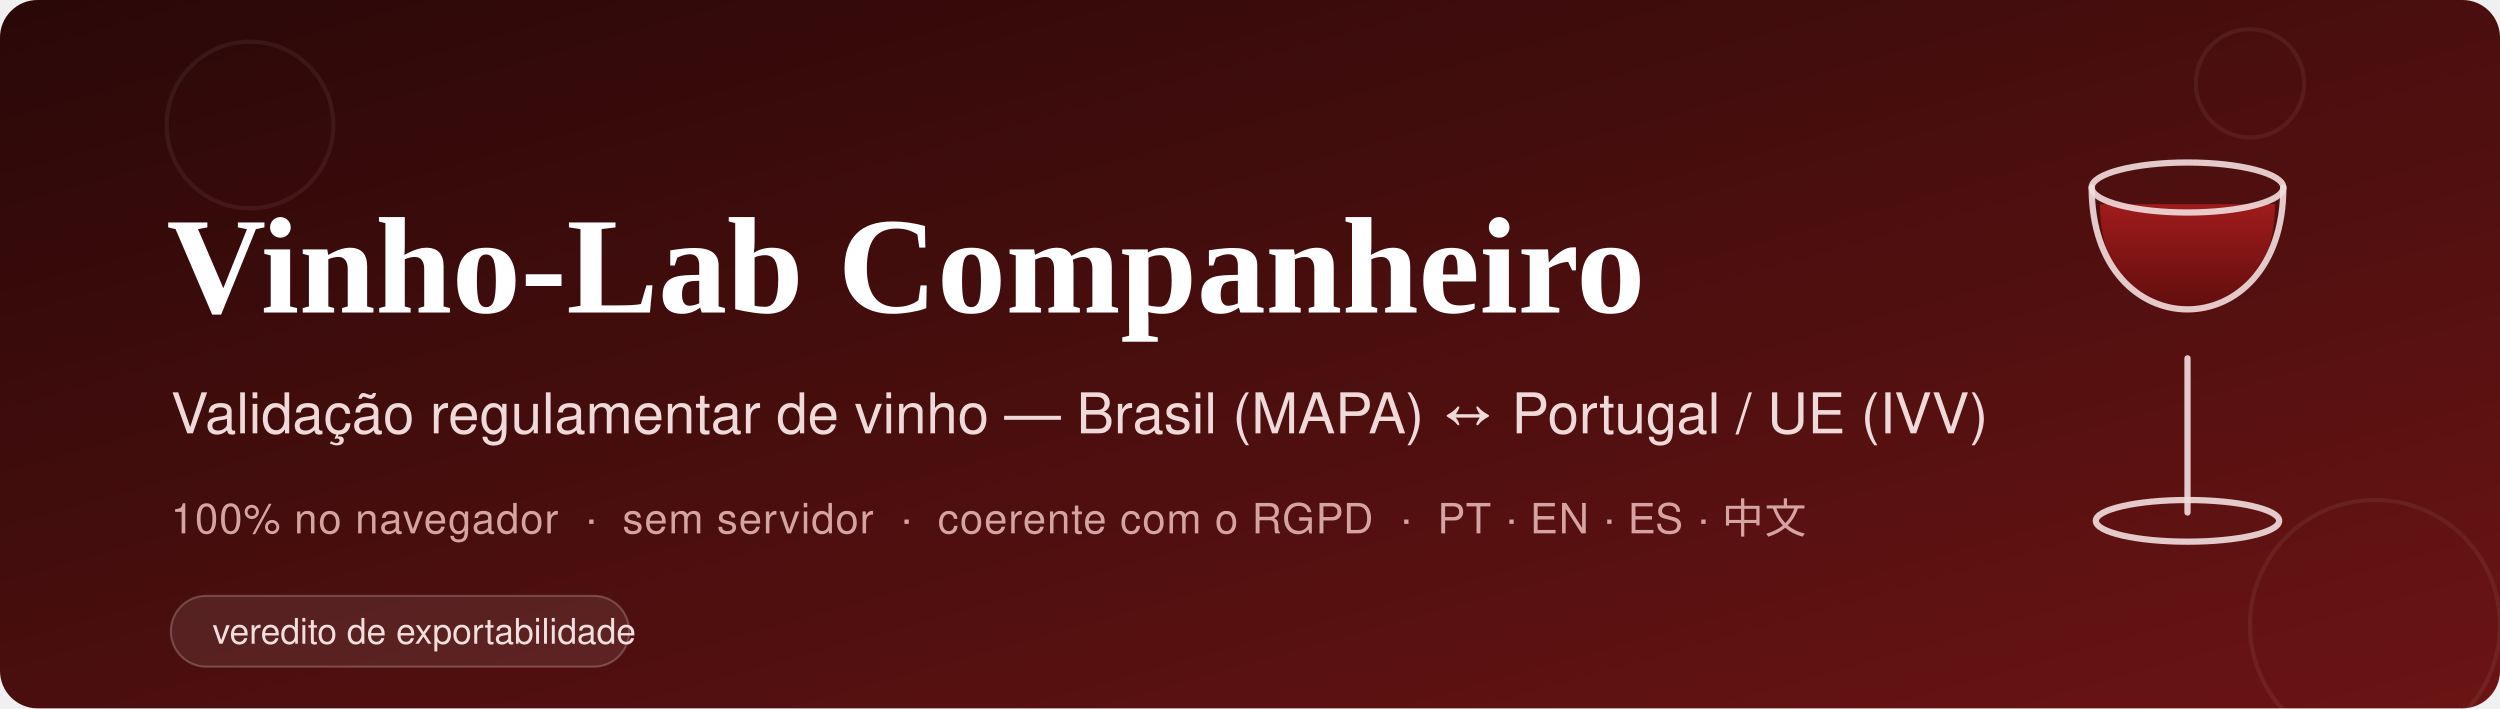
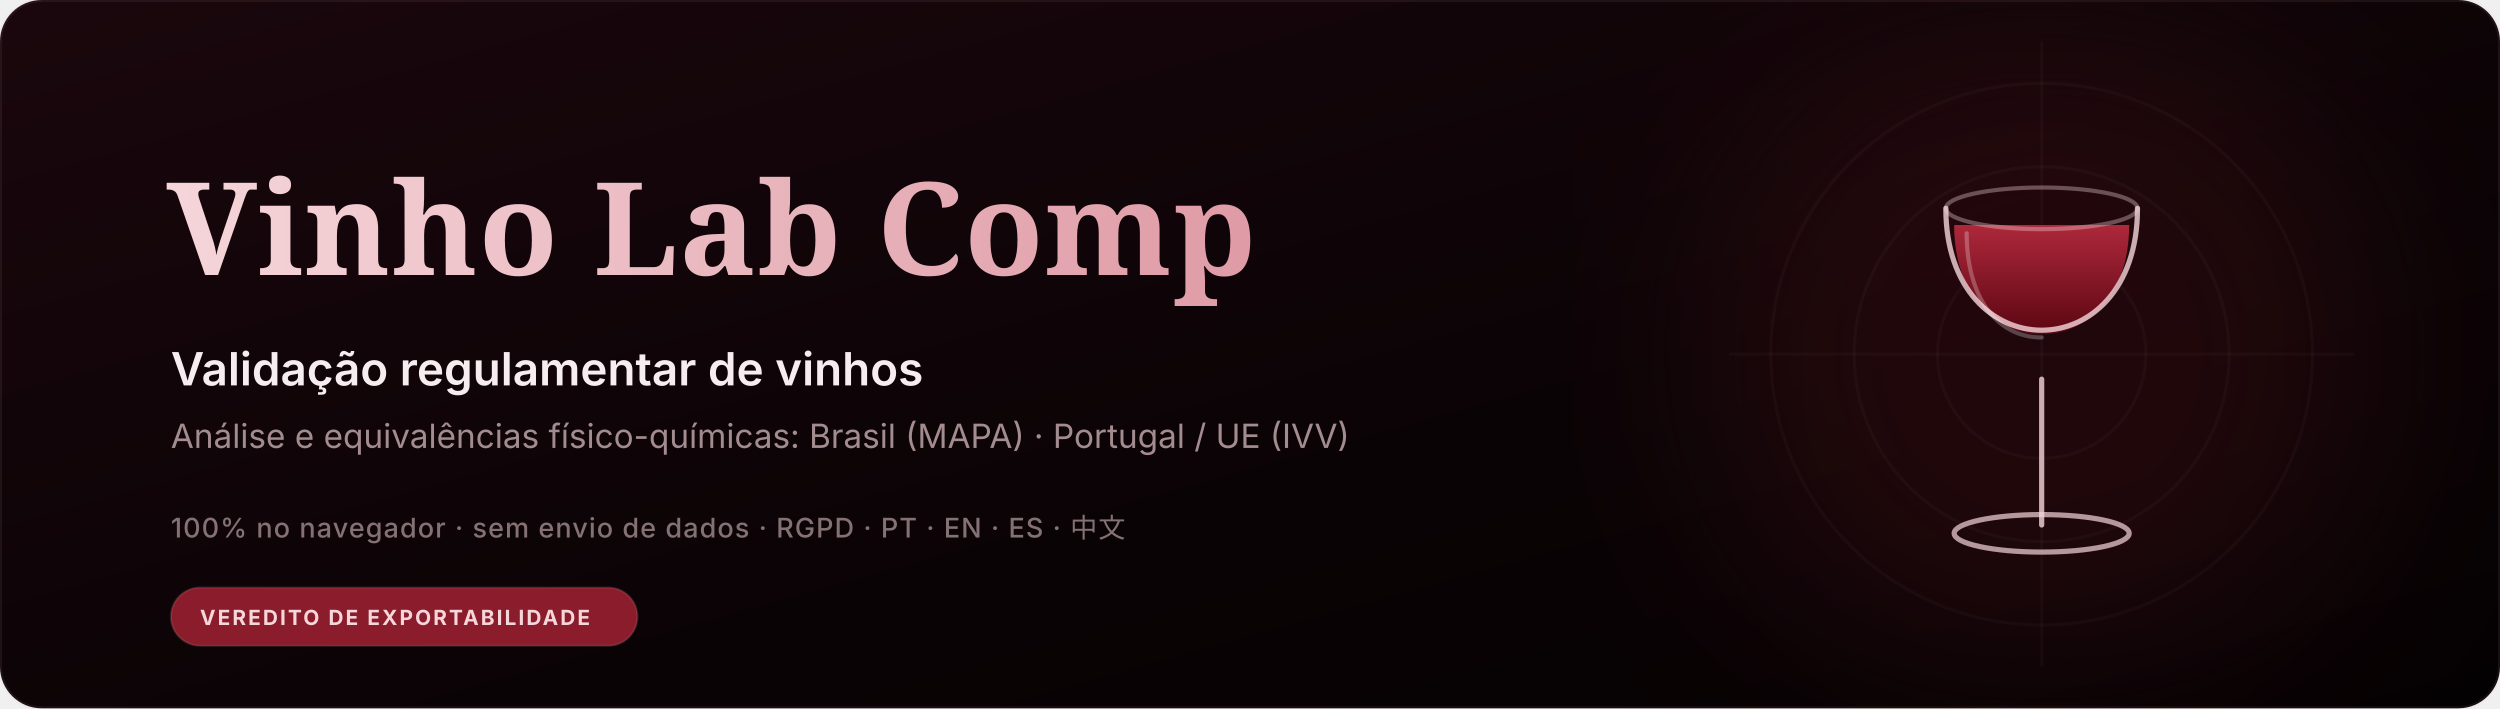
- <svg xmlns="http://www.w3.org/2000/svg" viewBox="0 0 1200 340" width="1200" height="340" role="img" aria-label="Vinho-Lab Companheiro">
+ <svg xmlns="http://www.w3.org/2000/svg" viewBox="0 0 1200 340" width="1200" height="340" role="img" aria-label="Vinho Lab Comp">
  <defs>
    <linearGradient id="bg" x1="0" y1="0" x2="1" y2="1">
-       <stop offset="0" stop-color="#2a0808" />
-       <stop offset="0.5" stop-color="#4a0e0e" />
-       <stop offset="1" stop-color="#6b1414" />
+       <stop offset="0%" stop-color="#1a070d" />
+       <stop offset="60%" stop-color="#0a0305" />
+       <stop offset="100%" stop-color="#040102" />
    </linearGradient>
    <linearGradient id="wine" x1="0" y1="0" x2="0" y2="1">
-       <stop offset="0" stop-color="#a01b1b" />
-       <stop offset="1" stop-color="#5e0d0d" />
+       <stop offset="0%" stop-color="#ad283b" />
+       <stop offset="100%" stop-color="#5c0612" />
    </linearGradient>
+     <linearGradient id="titleGrad" x1="0" y1="0" x2="1" y2="0">
+       <stop offset="0%" stop-color="#f5d6da" />
+       <stop offset="100%" stop-color="#df9ba6" />
+     </linearGradient>
+     <filter id="glow" x="-20%" y="-20%" width="140%" height="140%">
+       <feGaussianBlur stdDeviation="50" result="blur" />
+     </filter>
  </defs>
-   <rect width="1200" height="340" rx="18" fill="url(#bg)" />
-   <g fill="none" stroke="#ffffff" stroke-opacity="0.06" stroke-width="2">
-     <circle cx="120" cy="60" r="40" />
-     <circle cx="1140" cy="300" r="60" />
-     <circle cx="1080" cy="40" r="26" />
+   <rect width="1200" height="340" rx="20" fill="url(#bg)" stroke="rgba(229, 179, 187, 0.08)" stroke-width="2" />
+   <circle cx="980" cy="170" r="160" fill="#8b1c2b" opacity="0.18" filter="url(#glow)" />
+   <g fill="none" stroke="#f5d6da" stroke-opacity="0.03" stroke-width="1.5">
+     <circle cx="980" cy="170" r="130" />
+     <circle cx="980" cy="170" r="90" />
+     <circle cx="980" cy="170" r="50" />
+     <line x1="980" y1="20" x2="980" y2="320" />
+     <line x1="830" y1="170" x2="1130" y2="170" />
  </g>
-   <g transform="translate(960,60)" stroke="#f3dede" stroke-opacity="0.9" stroke-width="3" fill="none" stroke-linecap="round" stroke-linejoin="round">
+   <g transform="translate(890, 70)" stroke="#f5d6da" stroke-opacity="0.8" stroke-width="2.5" fill="none" stroke-linecap="round" stroke-linejoin="round">
    <path d="M48,38 C48,108 132,108 132,38 Z" fill="url(#wine)" stroke="none" />
-     <path d="M44,30 C44,108 136,108 136,30" />
-     <ellipse cx="90" cy="30" rx="46" ry="12" />
-     <line x1="90" y1="112" x2="90" y2="186" />
-     <ellipse cx="90" cy="190" rx="44" ry="10" />
+     <path d="M44,30 C44,108 136,108 136,30" stroke-width="2.5" />
+     <ellipse cx="90" cy="30" rx="46" ry="10" stroke-opacity="0.35" stroke-width="2" />
+     <line x1="90" y1="112" x2="90" y2="182" stroke-width="2.5" />
+     <ellipse cx="90" cy="186" rx="42" ry="9" stroke-opacity="0.7" />
+     <path d="M54,42 C54,72 68,92 90,92" stroke="#ffffff" stroke-opacity="0.25" stroke-width="2" />
  </g>
-   <text x="80" y="150" font-family="Georgia, 'Times New Roman', serif" font-size="66" font-weight="700" fill="#ffffff">Vinho-Lab Companheiro</text>
-   <text x="82" y="208" font-family="Segoe UI, Helvetica, Arial, sans-serif" font-size="27" fill="#f0d9d9">Validação regulamentar de vinho — Brasil (MAPA) ↔ Portugal / UE (IVV)</text>
-   <text x="82" y="256" font-family="Segoe UI, Helvetica, Arial, sans-serif" font-size="20" fill="#d6a3a3" letter-spacing="0.5">100% no navegador  ·  sem servidor  ·  coerente com o RGPD  ·  PT · EN · ES · 中文</text>
-   <g transform="translate(82,286)">
-     <rect width="220" height="34" rx="17" fill="#ffffff" fill-opacity="0.08" stroke="#f3dede" stroke-opacity="0.25" />
-     <text x="20" y="23" font-family="Segoe UI, Helvetica, Arial, sans-serif" font-size="17" fill="#f3dede">veredito de exportabilidade</text>
+   <text x="80" y="132" font-family="'Playfair Display', Georgia, serif" font-size="62" font-weight="800" fill="url(#titleGrad)" letter-spacing="0.5">Vinho Lab Comp</text>
+   <text x="82" y="185" font-family="'Geist Sans', Inter, system-ui, sans-serif" font-size="22" font-weight="600" fill="#f6edf0">Validação regulamentar de vinhos</text>
+   <text x="82" y="215" font-family="'Geist Sans', Inter, system-ui, sans-serif" font-size="16" font-weight="400" fill="#a38c90">Análise e equivalências físico-químicas: Brasil (MAPA) · Portugal / UE (IVV)</text>
+   <text x="82" y="258" font-family="'Geist Sans', Inter, system-ui, sans-serif" font-size="13" font-weight="500" fill="#a38c90" fill-opacity="0.8" letter-spacing="0.5">100% no navegador  ·  sem envio de dados  ·  RGPD  ·  PT · EN · ES · 中文</text>
+   <g transform="translate(82, 282)">
+     <rect width="224" height="28" rx="14" fill="#8b1c2b" stroke="rgba(245, 214, 218, 0.12)" stroke-width="1" />
+     <text x="14" y="18" font-family="'Geist Sans', Inter, system-ui, sans-serif" font-size="10" font-weight="700" fill="#f5d6da" letter-spacing="1">VEREDITO DE EXPORTABILIDADE</text>
  </g>
</svg>
